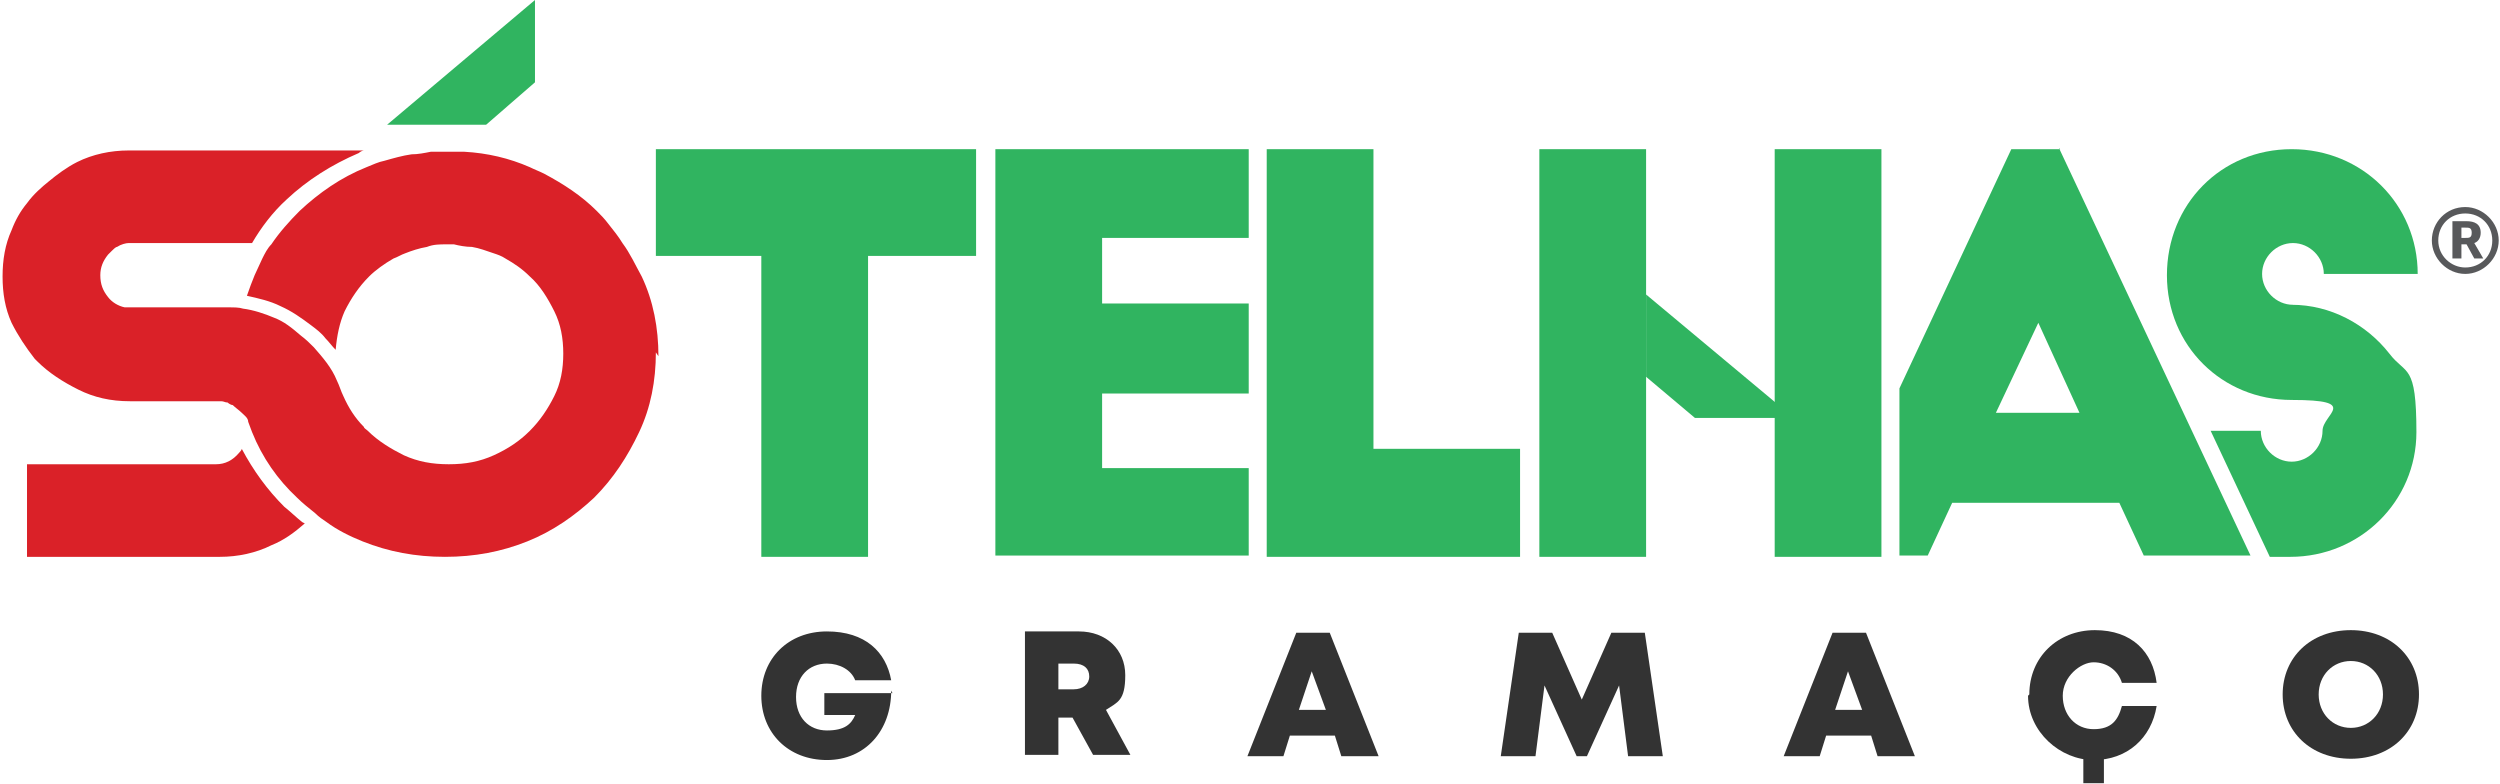
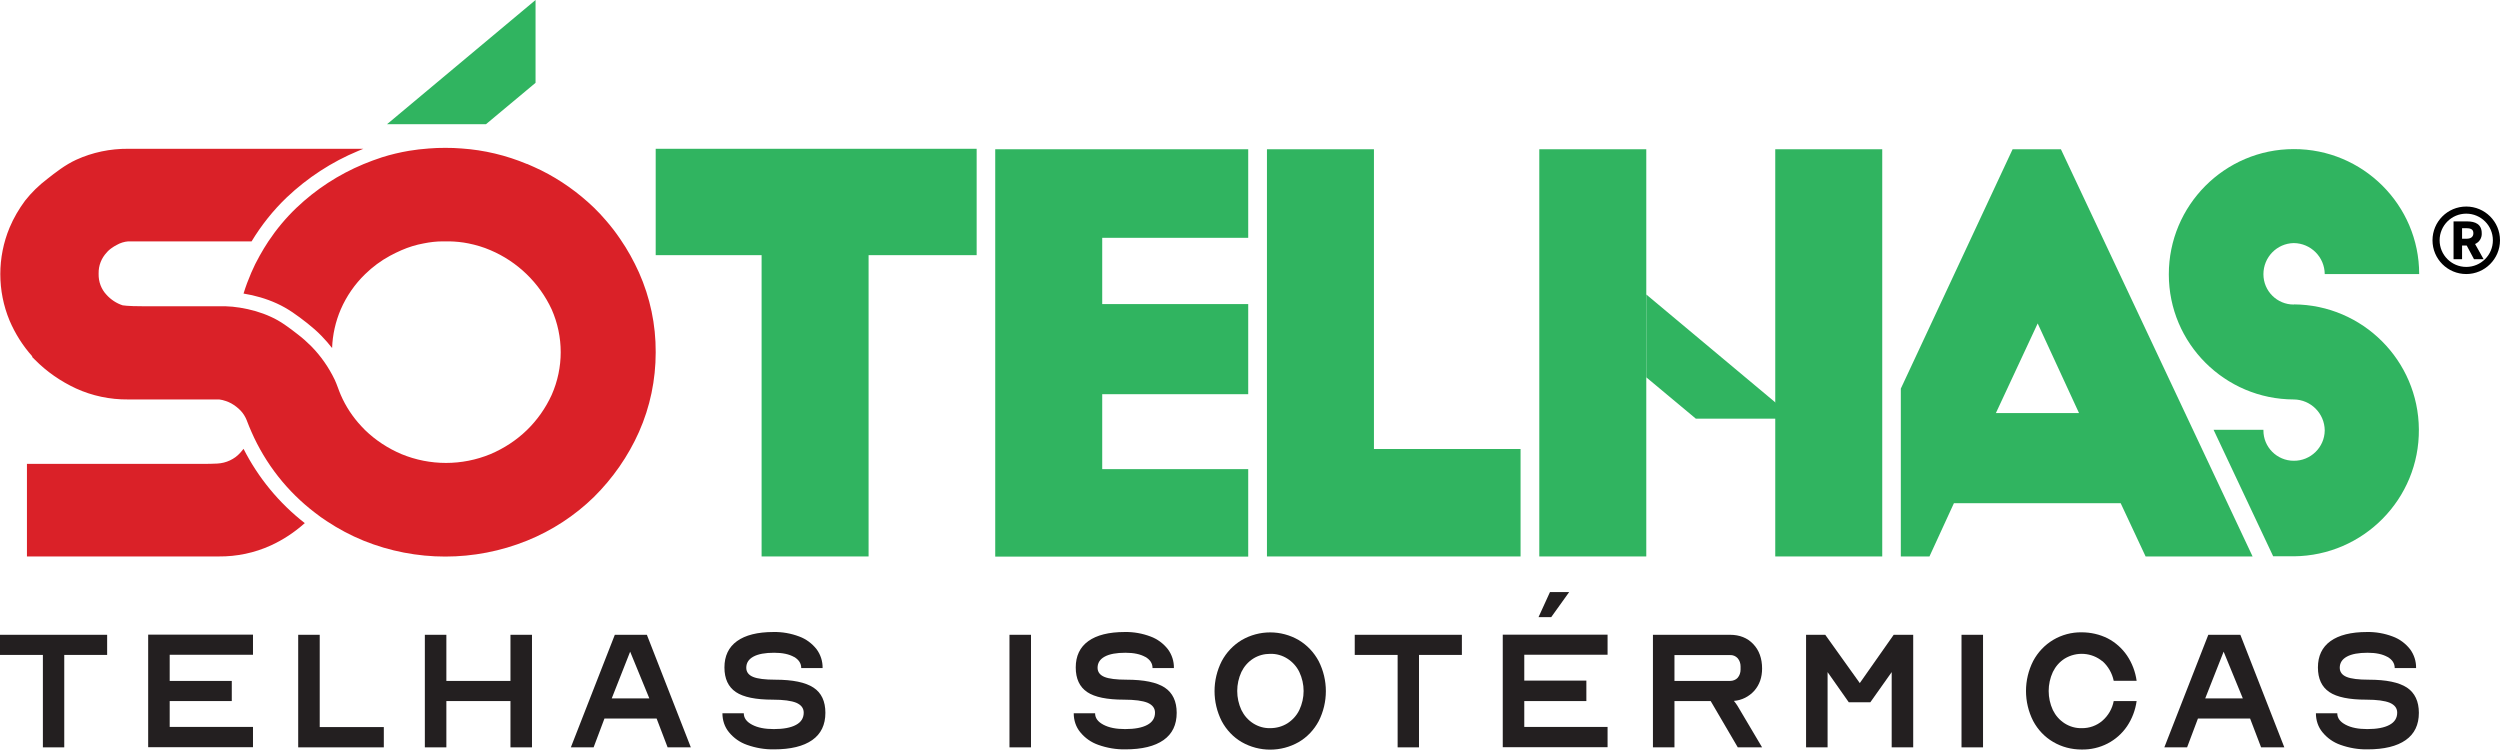
- <svg xmlns="http://www.w3.org/2000/svg" id="Layer_1" data-name="Layer 1" version="1.1" viewBox="0 0 194.4 60.9">
+ <svg xmlns="http://www.w3.org/2000/svg" id="Layer_1" version="1.1" viewBox="0 0 1614.7 484.1">
  <defs>
    <style>
-       .cls-1 {
-         fill: #58595b;
-       }
- 
-       .cls-1, .cls-2, .cls-3, .cls-4 {
-         stroke-width: 0px;
-       }
- 
-       .cls-2 {
-         fill: #30b460;
-       }
- 
-       .cls-3 {
+       .st0 {
        fill: #da2128;
      }

-       .cls-4 {
-         fill: #333;
+       .st1 {
+         fill: #231f20;
+       }
+ 
+       .st2 {
+         fill: #30b460;
      }
    </style>
  </defs>
-   <path class="cls-3" d="M51,27.4c0,2.2-.4,4.3-1.3,6.2-.9,1.9-2,3.6-3.5,5.1-1.5,1.4-3.2,2.6-5.2,3.4s-4.1,1.2-6.4,1.2-4.4-.4-6.4-1.2c-1-.4-2-.9-2.8-1.5-.3-.2-.6-.4-.9-.7-.5-.4-1-.8-1.4-1.2-1.5-1.4-2.7-3.1-3.5-5.1-.1-.3-.2-.5-.3-.8,0,0,0,0,0,0,0-.3-.3-.5-.5-.7-.2-.2-.5-.4-.7-.6-.1,0-.3-.1-.4-.2-.2,0-.3-.1-.5-.1h0s-.1,0-.2,0h-6.9c-1.5,0-2.8-.3-4-.9-1.2-.6-2.3-1.3-3.2-2.2l-.2-.2h0c-.7-.9-1.3-1.8-1.8-2.8-.5-1.1-.7-2.3-.7-3.6s.2-2.5.7-3.6c.3-.8.7-1.5,1.2-2.1.5-.7,1.2-1.3,1.7-1.7.6-.5,1.4-1.1,2.2-1.5,1.2-.6,2.6-.9,4-.9h18.3c-.1,0-.3.1-.4.2-2.1.9-4,2.1-5.6,3.6-1.1,1-2,2.2-2.7,3.4h-9.2c-.1,0-.3,0-.4,0-.2,0-.6.1-.9.3-.1,0-.3.2-.4.3h0c0,0-.2.2-.3.3h0s0,0,0,0c-.4.5-.6,1-.6,1.6h0c0,.7.2,1.2.6,1.7.3.4.8.7,1.3.8,0,0,.3,0,1.6,0s.5,0,.7,0h5.3c.2,0,.3,0,.5,0,.4,0,.8,0,1.1.1.8.1,1.7.4,2.4.7.8.3,1.4.8,2.1,1.4.4.3.7.6,1,.9.7.8,1.4,1.6,1.8,2.6.2.4.3.8.5,1.2.4.9.9,1.7,1.6,2.4,0,.1.2.2.3.3.8.8,1.8,1.4,2.8,1.9,1.1.5,2.2.7,3.5.7s2.4-.2,3.5-.7c1.1-.5,2-1.1,2.8-1.9.8-.8,1.4-1.7,1.9-2.7.5-1,.7-2.1.7-3.3s-.2-2.3-.7-3.3c-.5-1-1.1-2-1.9-2.7-.6-.6-1.2-1-1.9-1.4-.3-.2-.6-.3-.9-.4-.6-.2-1.1-.4-1.7-.5-.5,0-1-.1-1.4-.2,0,0-.2,0-.3,0s-.2,0-.3,0c-.5,0-1,0-1.5.2-.6.1-1.2.3-1.7.5-.3.1-.6.3-.9.4-.7.4-1.4.9-1.9,1.4-.8.8-1.4,1.7-1.9,2.7-.4.9-.6,1.9-.7,3-.3-.3-.5-.6-.8-.9-.3-.4-.7-.7-1.1-1-.8-.6-1.5-1.1-2.4-1.5-.8-.4-1.7-.6-2.6-.8.2-.6.4-1.1.6-1.6.2-.4.4-.9.6-1.3.2-.4.4-.8.7-1.1.6-.9,1.4-1.8,2.2-2.6,1.5-1.4,3.2-2.6,5.2-3.4.5-.2.9-.4,1.4-.5.7-.2,1.4-.4,2.1-.5.5,0,1-.1,1.5-.2.4,0,.8,0,1.3,0s.9,0,1.3,0c1.8.1,3.5.5,5.1,1.2,0,0,0,0,0,0,.4.2.7.3,1.1.5,1.5.8,2.9,1.7,4.1,2.9.3.3.6.6.9,1,.4.5.8,1,1.1,1.5.6.8,1,1.7,1.5,2.6.9,1.9,1.3,4,1.3,6.2Z" />
-   <path class="cls-3" d="M23.7,40.7c-.8.7-1.6,1.3-2.6,1.7-1.2.6-2.6.9-4,.9H2.1v-7.2h11.6c.3,0,.6,0,1,0,.3,0,.6,0,.9,0,.5,0,.9,0,1.2,0,.7,0,1.3-.3,1.8-.9,0,0,.2-.2.2-.3.9,1.7,2,3.2,3.3,4.5.5.4.9.8,1.4,1.2Z" />
-   <polygon class="cls-2" points="41.6 6.4 41.6 0 30.1 9.7 37.8 9.7 41.6 6.4 41.6 6.4" />
-   <path class="cls-2" d="M51,11.6h24.9v8.3h-8.4v23.4h-8.3v-23.4h-8.2v-8.3Z" />
-   <path class="cls-2" d="M77.4,11.6h19.7v6.9h-11.4v5.1h11.4v7h-11.4v5.8h11.4v6.8h-19.7V11.6Z" />
-   <rect class="cls-2" x="138" y="11.6" width="8.3" height="31.7" />
-   <path class="cls-2" d="M160.2,11.6h-3.8l-8.7,18.6v13h2.2l1.9-4.1h13l1.9,4.1h8.3l-14.9-31.7ZM155.2,32.1l3.3-7,3.2,7h-6.5Z" />
-   <path class="cls-2" d="M178.3,23.7c-1.3,0-2.4-1.1-2.4-2.4s1.1-2.4,2.4-2.4,2.4,1.1,2.4,2.4h7.3c0-5.4-4.3-9.7-9.8-9.7s-9.7,4.3-9.7,9.8,4.3,9.7,9.7,9.7,2.4,1.1,2.4,2.4-1.1,2.4-2.4,2.4-2.4-1.1-2.4-2.4h-3.9l4.6,9.8h1.6c5.4,0,9.8-4.3,9.8-9.7s-.8-4.4-2.1-6.1c-1.8-2.3-4.6-3.8-7.6-3.8Z" />
-   <path class="cls-2" d="M98.5,11.6h8.3v23.3h11.4v8.4h-19.7V11.6Z" />
-   <rect class="cls-2" x="119.7" y="11.6" width="8.3" height="31.7" />
-   <polygon class="cls-2" points="128 29.3 128 22.9 139.5 32.5 131.8 32.5 128 29.3 128 29.3" />
-   <path class="cls-1" d="M192.9,18.1c0-.7-.5-.9-1.1-.9h-1.1v2.9h.7v-1.1h.4l.6,1.1h.7l-.7-1.2c.3-.1.5-.4.5-.8ZM191.4,17.7h.3c.3,0,.5,0,.5.4s-.2.4-.5.4h-.3v-.8Z" />
-   <path class="cls-1" d="M191.7,16.1c-1.5,0-2.6,1.2-2.6,2.6s1.2,2.6,2.6,2.6,2.6-1.2,2.6-2.6-1.2-2.6-2.6-2.6ZM191.7,20.8c-1.1,0-2.1-.9-2.1-2.1s.9-2.1,2.1-2.1,2.1.9,2.1,2.1-.9,2.1-2.1,2.1Z" />
-   <g>
-     <path class="cls-4" d="M69.3,53.7c0,3.1-2,5.4-5,5.4s-5.1-2.1-5.1-5,2.1-5,5.1-5,4.6,1.6,5,3.8h-2.8c-.3-.8-1.2-1.3-2.2-1.3-1.4,0-2.4,1-2.4,2.6s1,2.6,2.4,2.6,1.9-.5,2.2-1.2h-2.4v-1.7h5.3Z" />
-     <path class="cls-4" d="M83.3,55.8h-1v2.9h-2.6v-9.6h4.2c2.1,0,3.6,1.4,3.6,3.4s-.6,2.1-1.5,2.7l1.9,3.5h-2.9l-1.6-2.9ZM82.3,53.6h1.2c.7,0,1.2-.4,1.2-1s-.4-1-1.2-1h-1.2v2.1Z" />
-     <path class="cls-4" d="M103.7,57.2h-3.4l-.5,1.6h-2.8l3.8-9.6h2.6l3.8,9.6h-2.9l-.5-1.6ZM102,52.2l-1,3h2.1l-1.1-3Z" />
-     <path class="cls-4" d="M126.6,58.8l-.7-5.5-2.5,5.5h-.8l-2.5-5.5-.7,5.5h-2.7l1.4-9.6h2.6l2.3,5.2,2.3-5.2h2.6l1.4,9.6h-2.7Z" />
-     <path class="cls-4" d="M145.4,57.2h-3.4l-.5,1.6h-2.8l3.8-9.6h2.6l3.8,9.6h-2.9l-.5-1.6ZM143.7,52.2l-1,3h2.1l-1.1-3Z" />
-     <path class="cls-4" d="M157.8,54c0-2.9,2.2-5,5.1-5s4.5,1.7,4.8,4.1h-2.7c-.3-1-1.2-1.6-2.2-1.6s-2.4,1.1-2.4,2.6,1,2.6,2.4,2.6,1.9-.7,2.2-1.8h2.7c-.4,2.5-2.3,4.2-4.9,4.2s-5.1-2.2-5.1-5ZM163.6,60.9h-1.6v-3.1h1.6v3.1Z" />
-     <path class="cls-4" d="M177.5,54c0-2.9,2.2-5,5.3-5s5.3,2.1,5.3,5-2.2,5-5.3,5-5.3-2.1-5.3-5ZM185.3,54c0-1.5-1.1-2.6-2.5-2.6s-2.5,1.1-2.5,2.6,1.1,2.6,2.5,2.6,2.5-1.1,2.5-2.6Z" />
-   </g>
+   <path class="st0" d="M423.5,227.6c0,17.7-3.6,35.2-10.8,51.4-7,15.7-16.9,29.9-29.1,42-12.4,12.1-27.1,21.7-43.2,28.2-33.9,13.7-71.7,13.7-105.6,0-8.3-3.4-16.2-7.6-23.6-12.5-2.6-1.7-5.2-3.5-7.7-5.5-17.9-13.6-32.1-31.7-41.1-52.3-1-2.2-1.9-4.5-2.8-6.8-.1-.3-.2-.5-.3-.8-.9-2.2-2.2-4.3-3.8-6-1.8-1.9-3.9-3.5-6.2-4.8-1.1-.6-2.3-1.1-3.5-1.5-1.3-.5-2.8-.8-4.2-1h-.2s-1.1,0-1.3,0h-57.4c-11.6.1-23.1-2.3-33.6-7.1-9.9-4.6-18.9-10.8-26.6-18.6l-1.7-1.7v-.5c-6.1-6.8-11-14.6-14.6-23-8-19.2-8-40.9,0-60.1,2.6-6.2,6-12,10-17.4,4.1-5.2,8.9-9.9,14.3-14,5.1-4,11.5-9.1,18.7-12.4,10.5-4.8,22-7.2,33.6-7.1h151.9c-1.1.5-2.3.9-3.4,1.4-17.1,7.1-32.7,17.3-46.1,30-8.8,8.4-16.4,18-22.7,28.4h-76.1c-1.2,0-2.4,0-3.6,0-2.6.2-5.1,1-7.4,2.3-1.2.6-2.3,1.3-3.4,2.1l-.3.2c-.8.6-1.5,1.2-2.2,1.9l-.2.3-.3.3c-3.5,3.7-5.4,8.5-5.3,13.6v.4c-.1,5,1.7,9.8,5.1,13.4,2.8,3.1,6.4,5.5,10.4,6.8.3,0,2.7.6,13.1.6s3.9,0,5.4,0h43.8c1.4,0,2.7,0,4,0,3.2.1,6.3.4,9.4.9,6.9,1.1,13.7,3,20,5.9,6.3,2.8,11.7,6.9,17.6,11.5,3,2.3,5.8,4.8,8.5,7.5,6.2,6.3,11.3,13.6,15.2,21.7,1.5,3.2,2.5,6.6,3.9,9.8,3.2,7.4,7.7,14.2,13.2,20.1.8.9,1.7,1.7,2.5,2.6,6.8,6.6,14.8,11.8,23.5,15.5,18.4,7.6,39.1,7.6,57.5,0,8.7-3.7,16.7-8.9,23.5-15.5,6.7-6.5,12.1-14.2,16-22.7,7.8-17.6,7.8-37.7,0-55.3-8-17.2-22.1-30.8-39.5-38.2-4.6-2-9.4-3.4-14.3-4.4-4-.8-8-1.2-12-1.3-.8,0-1.6,0-2.4,0s-1.5,0-2.3,0c-4,0-8.1.5-12.1,1.3-5,.9-9.8,2.4-14.4,4.4-2.5,1.1-5,2.3-7.4,3.6-5.9,3.2-11.3,7.2-16.1,11.9-6.7,6.5-12,14.2-15.7,22.7-3.4,7.9-5.3,16.4-5.6,25-2.1-2.7-4.3-5.2-6.7-7.7-2.9-3-6.1-5.8-9.4-8.4-6.4-5-12.3-9.4-19.6-12.7-6.8-3.1-14.1-5.2-21.5-6.4,1.4-4.6,3.1-9.1,5-13.5,1.6-3.7,3.4-7.4,5.4-10.9,1.8-3.2,3.7-6.4,5.7-9.4,5.2-7.8,11.3-15.1,18.1-21.6,12.6-12,27.2-21.5,43.3-28.2,3.9-1.6,7.9-3.1,11.9-4.4,5.7-1.8,11.6-3.2,17.5-4.2,4.2-.7,8.5-1.2,12.8-1.5,3.5-.3,7-.4,10.6-.4,3.6,0,7.1.1,10.6.4,14.5,1,28.7,4.4,42.1,10,0,0,.1,0,.2,0,3.1,1.3,6,2.7,9,4.1,12.5,6.2,24,14.4,34.1,24.1,2.7,2.6,5.2,5.3,7.6,8.1,3.4,3.9,6.5,7.9,9.4,12.2,4.7,6.8,8.7,14.1,12.1,21.6,7.2,16.2,10.9,33.7,10.8,51.4Z" />
+   <path class="st0" d="M196.7,338c-6.5,5.8-13.9,10.7-21.8,14.3-10.5,4.8-22,7.2-33.6,7.1H17.4v-59.8h96.8c2.7,0,5.3,0,8,0,2.6,0,5.3,0,7.9,0,4,0,7.2,0,10.3-.2,5.7-.3,11.1-2.8,14.9-7.1.7-.8,1.4-1.6,2-2.4,9.5,18.7,23,35.1,39.6,48Z" />
+   <path class="st2" d="M345.9,53.4V0l-95.9,80.2h63.9l32-26.7h0Z" />
+   <path class="st2" d="M423.5,96.1h207.3v68.7h-69.8v194.6h-69.1v-194.6h-68.4v-68.7Z" />
+   <path class="st2" d="M642.8,96.4h163.4v57.2h-94.3v42.8h94.3v58.2h-94.3v48.4h94.3v56.5h-163.4V96.4Z" />
+   <rect class="st2" x="1146.6" y="96.4" width="69.1" height="263" />
+   <path class="st2" d="M1331.1,96.4h-31.2l-72.2,154.6v108.4h18.5l15.8-34.4h107.7l16.1,34.4h69.1l-123.8-263ZM1289.1,266.8l27-57.9,26.7,57.9h-53.7Z" />
+   <path class="st2" d="M1481.5,196.7c-10.8,0-19.6-8.7-19.6-19.6h0c0-11,8.7-19.9,19.6-20.1,11,.1,19.9,9,20,20h61c0-44.6-36.4-80.8-81-80.7-44.6,0-80.8,36.4-80.7,81,0,44.5,36.2,80.6,80.7,80.7,11,.1,19.9,9,20,20-.1,10.9-9.1,19.7-20,19.6-10.9,0-19.7-8.9-19.6-19.7,0,0,0-.2,0-.3h-32.2l38.5,81.7h13.4c44.9-.4,81.1-37.1,80.7-82-.3-44.4-36.3-80.4-80.7-80.7h0Z" />
+   <path class="st2" d="M818.3,96.4h69.1v193.6h94.7v69.4h-163.8V96.4Z" />
+   <rect class="st2" x="994.2" y="96.4" width="69.1" height="263" />
+   <path class="st2" d="M1063.3,243.6v-53.4l95.9,80.2h-63.9l-32-26.7h0Z" />
+   <path d="M1602.9,150.6c0-5.8-4.2-7.6-9.4-7.6h-8.8v24.4h5.5v-8.8h3l4.7,8.8h6.2l-5.5-9.8c2.8-1.2,4.5-4,4.3-7ZM1590.2,147.4h2.8c2.9,0,4.5.8,4.5,3.2s-1.6,3.6-4.5,3.6h-2.8v-6.9Z" />
+   <path d="M1592.9,133.4c-12.1,0-21.8,9.8-21.8,21.8,0,12.1,9.8,21.8,21.8,21.8s21.8-9.8,21.8-21.8h0c0-12.1-9.8-21.8-21.8-21.8ZM1592.9,172.4c-9.5,0-17.2-7.7-17.2-17.2s7.7-17.2,17.2-17.2,17.2,7.7,17.2,17.2h0c0,9.5-7.7,17.2-17.2,17.2h0Z" />
+   <path class="st1" d="M69.2,410v13h-27.7v59.7h-13.8v-59.7H0v-13h69.2Z" />
+   <path class="st1" d="M109.6,439.8h40.1v13h-40.1v16.7h53.8v13.1h-67.7v-72.7h67.7v13h-53.8v16.7Z" />
+   <path class="st1" d="M206.5,469.6h41.4v13.1h-55.3v-72.7h13.9v59.6Z" />
+   <path class="st1" d="M343.6,410v72.7h-13.9v-29.9h-41.4v29.9h-13.9v-72.7h13.9v29.8h41.4v-29.8h13.9Z" />
+   <path class="st1" d="M431.2,482.7l-7.1-18.6h-33.7l-7,18.6h-14.7l28.4-72.7h20.7l28.4,72.7h-14.9ZM419.4,451.1l-12.4-30.2-11.9,30.2h24.3Z" />
+   <path class="st1" d="M513,424.4c-3.3-1.9-7.6-2.8-13-2.8-5.8,0-10.3.8-13.4,2.5-3.1,1.7-4.6,4.1-4.6,7.2,0,2.7,1.5,4.7,4.4,5.9,2.9,1.2,7.7,1.8,14.3,1.8,11.3,0,19.5,1.7,24.7,5.1s7.7,8.9,7.7,16.3c0,7.7-2.8,13.6-8.5,17.6s-13.9,6-24.7,6c-5.9.1-11.8-.9-17.4-2.9-4.6-1.6-8.6-4.4-11.7-8.2-2.8-3.4-4.2-7.7-4.2-12.2h13.8c0,3.1,1.8,5.5,5.4,7.4,3.6,1.9,8.2,2.8,14,2.8,6.2,0,11-.9,14.3-2.7,3.4-1.8,5-4.5,5-7.9,0-2.9-1.6-5-4.8-6.4-3.2-1.3-8.2-2-15.2-2-10.9,0-18.9-1.6-23.8-4.9s-7.4-8.6-7.4-15.9c0-7.4,2.7-13.1,8.1-17,5.4-3.9,13.3-5.9,23.6-5.9,5.7-.1,11.3.9,16.6,2.9,4.4,1.6,8.3,4.5,11.2,8.2,2.6,3.5,4,7.8,3.9,12.2h-13.8c0-3.1-1.6-5.5-4.9-7.4Z" />
+   <path class="st1" d="M652,410h13.9v72.7h-13.9v-72.7Z" />
+   <path class="st1" d="M739.9,424.4c-3.3-1.9-7.6-2.8-13-2.8-5.8,0-10.3.8-13.4,2.5-3.1,1.7-4.6,4.1-4.6,7.2,0,2.7,1.5,4.7,4.4,5.9,2.9,1.2,7.7,1.8,14.3,1.8,11.3,0,19.5,1.7,24.7,5.1,5.1,3.4,7.7,8.9,7.7,16.3,0,7.7-2.8,13.6-8.5,17.6-5.7,4-13.9,6-24.7,6-5.9.1-11.8-.9-17.4-2.9-4.6-1.6-8.6-4.4-11.7-8.2-2.8-3.4-4.2-7.7-4.2-12.2h13.8c0,3.1,1.8,5.5,5.4,7.4s8.2,2.8,14,2.8c6.2,0,11-.9,14.3-2.7,3.4-1.8,5-4.5,5-7.9,0-2.9-1.6-5-4.8-6.4-3.2-1.3-8.2-2-15.2-2-10.9,0-18.9-1.6-23.8-4.9s-7.4-8.6-7.4-15.9c0-7.4,2.7-13.1,8.1-17s13.3-5.9,23.6-5.9c5.7-.1,11.3.9,16.6,2.9,4.4,1.6,8.3,4.5,11.2,8.2,2.6,3.5,4,7.8,3.9,12.2h-13.8c0-3.1-1.6-5.5-4.9-7.4Z" />
+   <path class="st1" d="M802,479.3c-5.5-3.2-9.9-7.9-12.9-13.5-6.2-12.2-6.2-26.6,0-38.8,3-5.6,7.4-10.3,12.9-13.6,11.4-6.6,25.4-6.6,36.8,0,5.5,3.3,9.9,8,12.9,13.6,6.2,12.2,6.2,26.6,0,38.8-3,5.6-7.4,10.3-12.9,13.5-11.4,6.5-25.4,6.5-36.8,0ZM801.8,458.6c1.7,3.5,4.3,6.5,7.6,8.6,3.3,2.1,7.1,3.2,11,3.1,3.9,0,7.7-1,11.1-3.1,3.3-2.1,6-5.1,7.7-8.6,3.7-7.8,3.7-16.8,0-24.6-1.7-3.5-4.4-6.5-7.7-8.6-3.3-2.1-7.1-3.2-11.1-3.1-3.9,0-7.7,1-11,3.1-3.3,2.1-5.9,5.1-7.6,8.6-3.6,7.8-3.6,16.8,0,24.6h0Z" />
+   <path class="st1" d="M944.2,410v13h-27.7v59.7h-13.8v-59.7h-27.7v-13h69.2Z" />
+   <path class="st1" d="M1024.6,439.8v13h-40.1v16.7h53.8v13.1h-67.7v-72.7h67.7v13h-53.8v16.7h40.1ZM1001.1,382.4h12.4l-11.6,16.2h-8.2l7.4-16.2Z" />
+   <path class="st1" d="M1067.6,482.7v-72.7h49.8c6.2,0,11.2,2,15,6,3.8,4,5.7,9.3,5.7,15.8,0,5.8-1.7,10.5-5,14.3-3.4,3.8-8.1,6.2-13.2,6.6.9,1.1,1.8,2.3,2.5,3.5l15.7,26.5h-15.7l-17.5-29.9h-23.4v29.9h-13.9ZM1117.4,439.8c1.9,0,3.7-.7,4.9-2,1.3-1.5,1.9-3.4,1.9-5.3v-2.1c0-1.9-.6-3.8-1.9-5.3-1.3-1.4-3.1-2.1-4.9-2h-35.9v16.7h35.9Z" />
+   <path class="st1" d="M1166.5,410h12.4l22.3,31.2,21.9-31.2h12.6v72.7h-13.9v-48.6l-13.8,19.5h-13.9l-13.7-19.5v48.6h-13.9v-72.7Z" />
+   <path class="st1" d="M1266.9,410h13.9v72.7h-13.9v-72.7Z" />
+   <path class="st1" d="M1357.9,427.1c-6.9-5.7-16.7-6.4-24.4-1.7-3.3,2.1-5.9,5.1-7.6,8.6-3.6,7.8-3.6,16.8,0,24.6,1.7,3.5,4.3,6.5,7.6,8.6,3.3,2.1,7.1,3.2,11,3.1,4.9.1,9.7-1.6,13.4-4.8,3.8-3.3,6.4-7.8,7.3-12.7h14.8c-.8,5.8-2.9,11.4-6.2,16.3-3.2,4.7-7.5,8.5-12.5,11.1-5.2,2.7-11,4-16.8,3.9-6.5,0-12.8-1.6-18.4-4.9-5.5-3.2-9.9-7.9-12.9-13.5-6.2-12.2-6.2-26.6,0-38.8,3-5.6,7.4-10.3,12.9-13.6,5.6-3.3,11.9-5,18.4-4.9,5.8,0,11.6,1.3,16.8,3.9,5,2.6,9.3,6.4,12.5,11.1,3.3,4.9,5.4,10.5,6.2,16.3h-14.8c-1-4.9-3.6-9.4-7.3-12.7Z" />
+   <path class="st1" d="M1460.4,482.7l-7.1-18.6h-33.7l-7,18.6h-14.7l28.4-72.7h20.7l28.4,72.7h-14.9ZM1448.6,451.1l-12.4-30.2-11.9,30.2h24.3Z" />
+   <path class="st1" d="M1542.2,424.4c-3.3-1.9-7.6-2.8-13-2.8-5.8,0-10.3.8-13.4,2.5-3.1,1.7-4.6,4.1-4.6,7.2,0,2.7,1.5,4.7,4.4,5.9,2.9,1.2,7.7,1.8,14.3,1.8,11.3,0,19.5,1.7,24.7,5.1,5.1,3.4,7.7,8.9,7.7,16.3,0,7.7-2.8,13.6-8.5,17.6s-13.9,6-24.7,6c-5.9.1-11.8-.9-17.4-2.9-4.6-1.6-8.6-4.4-11.7-8.2-2.8-3.4-4.2-7.7-4.2-12.2h13.8c0,3.1,1.8,5.5,5.4,7.4s8.2,2.8,14,2.8c6.2,0,11-.9,14.3-2.7,3.4-1.8,5-4.5,5-7.9,0-2.9-1.6-5-4.8-6.4-3.2-1.3-8.2-2-15.2-2-10.9,0-18.9-1.6-23.8-4.9-4.9-3.3-7.4-8.6-7.4-15.9,0-7.4,2.7-13.1,8.1-17,5.4-3.9,13.3-5.9,23.6-5.9,5.7-.1,11.3.9,16.6,2.9,4.4,1.6,8.3,4.5,11.2,8.2,2.6,3.5,4,7.8,3.9,12.2h-13.8c0-3.1-1.6-5.5-4.9-7.4Z" />
</svg>
